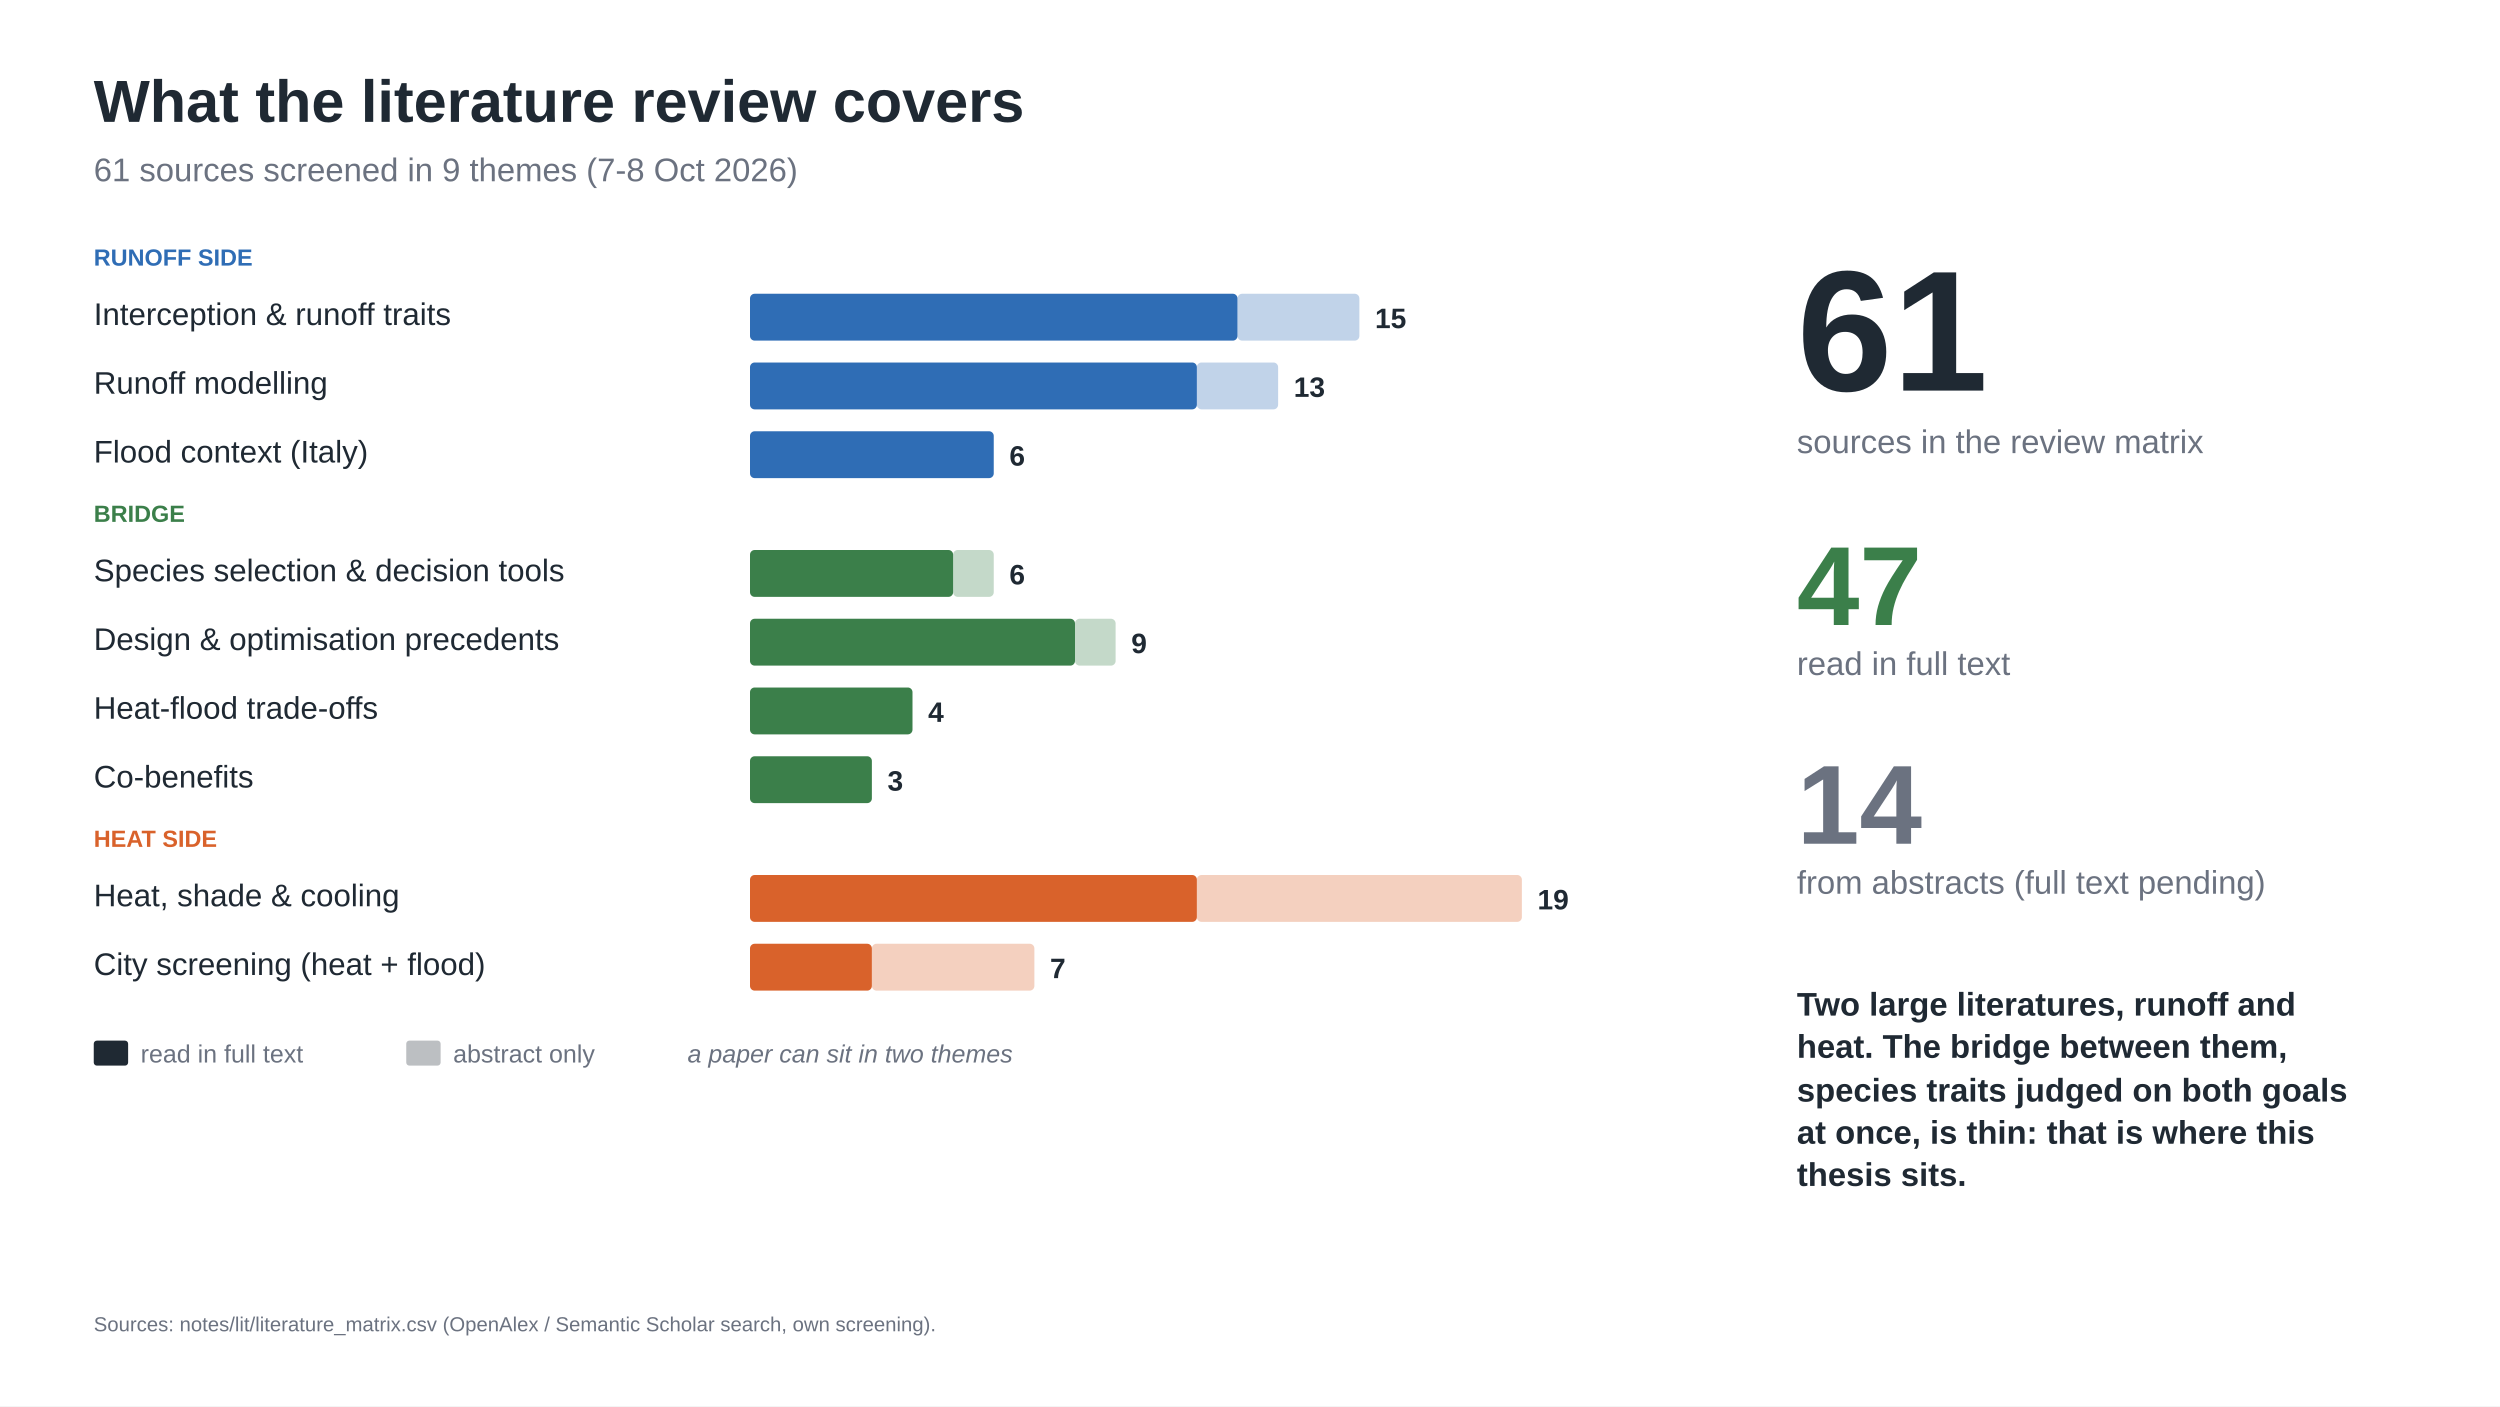
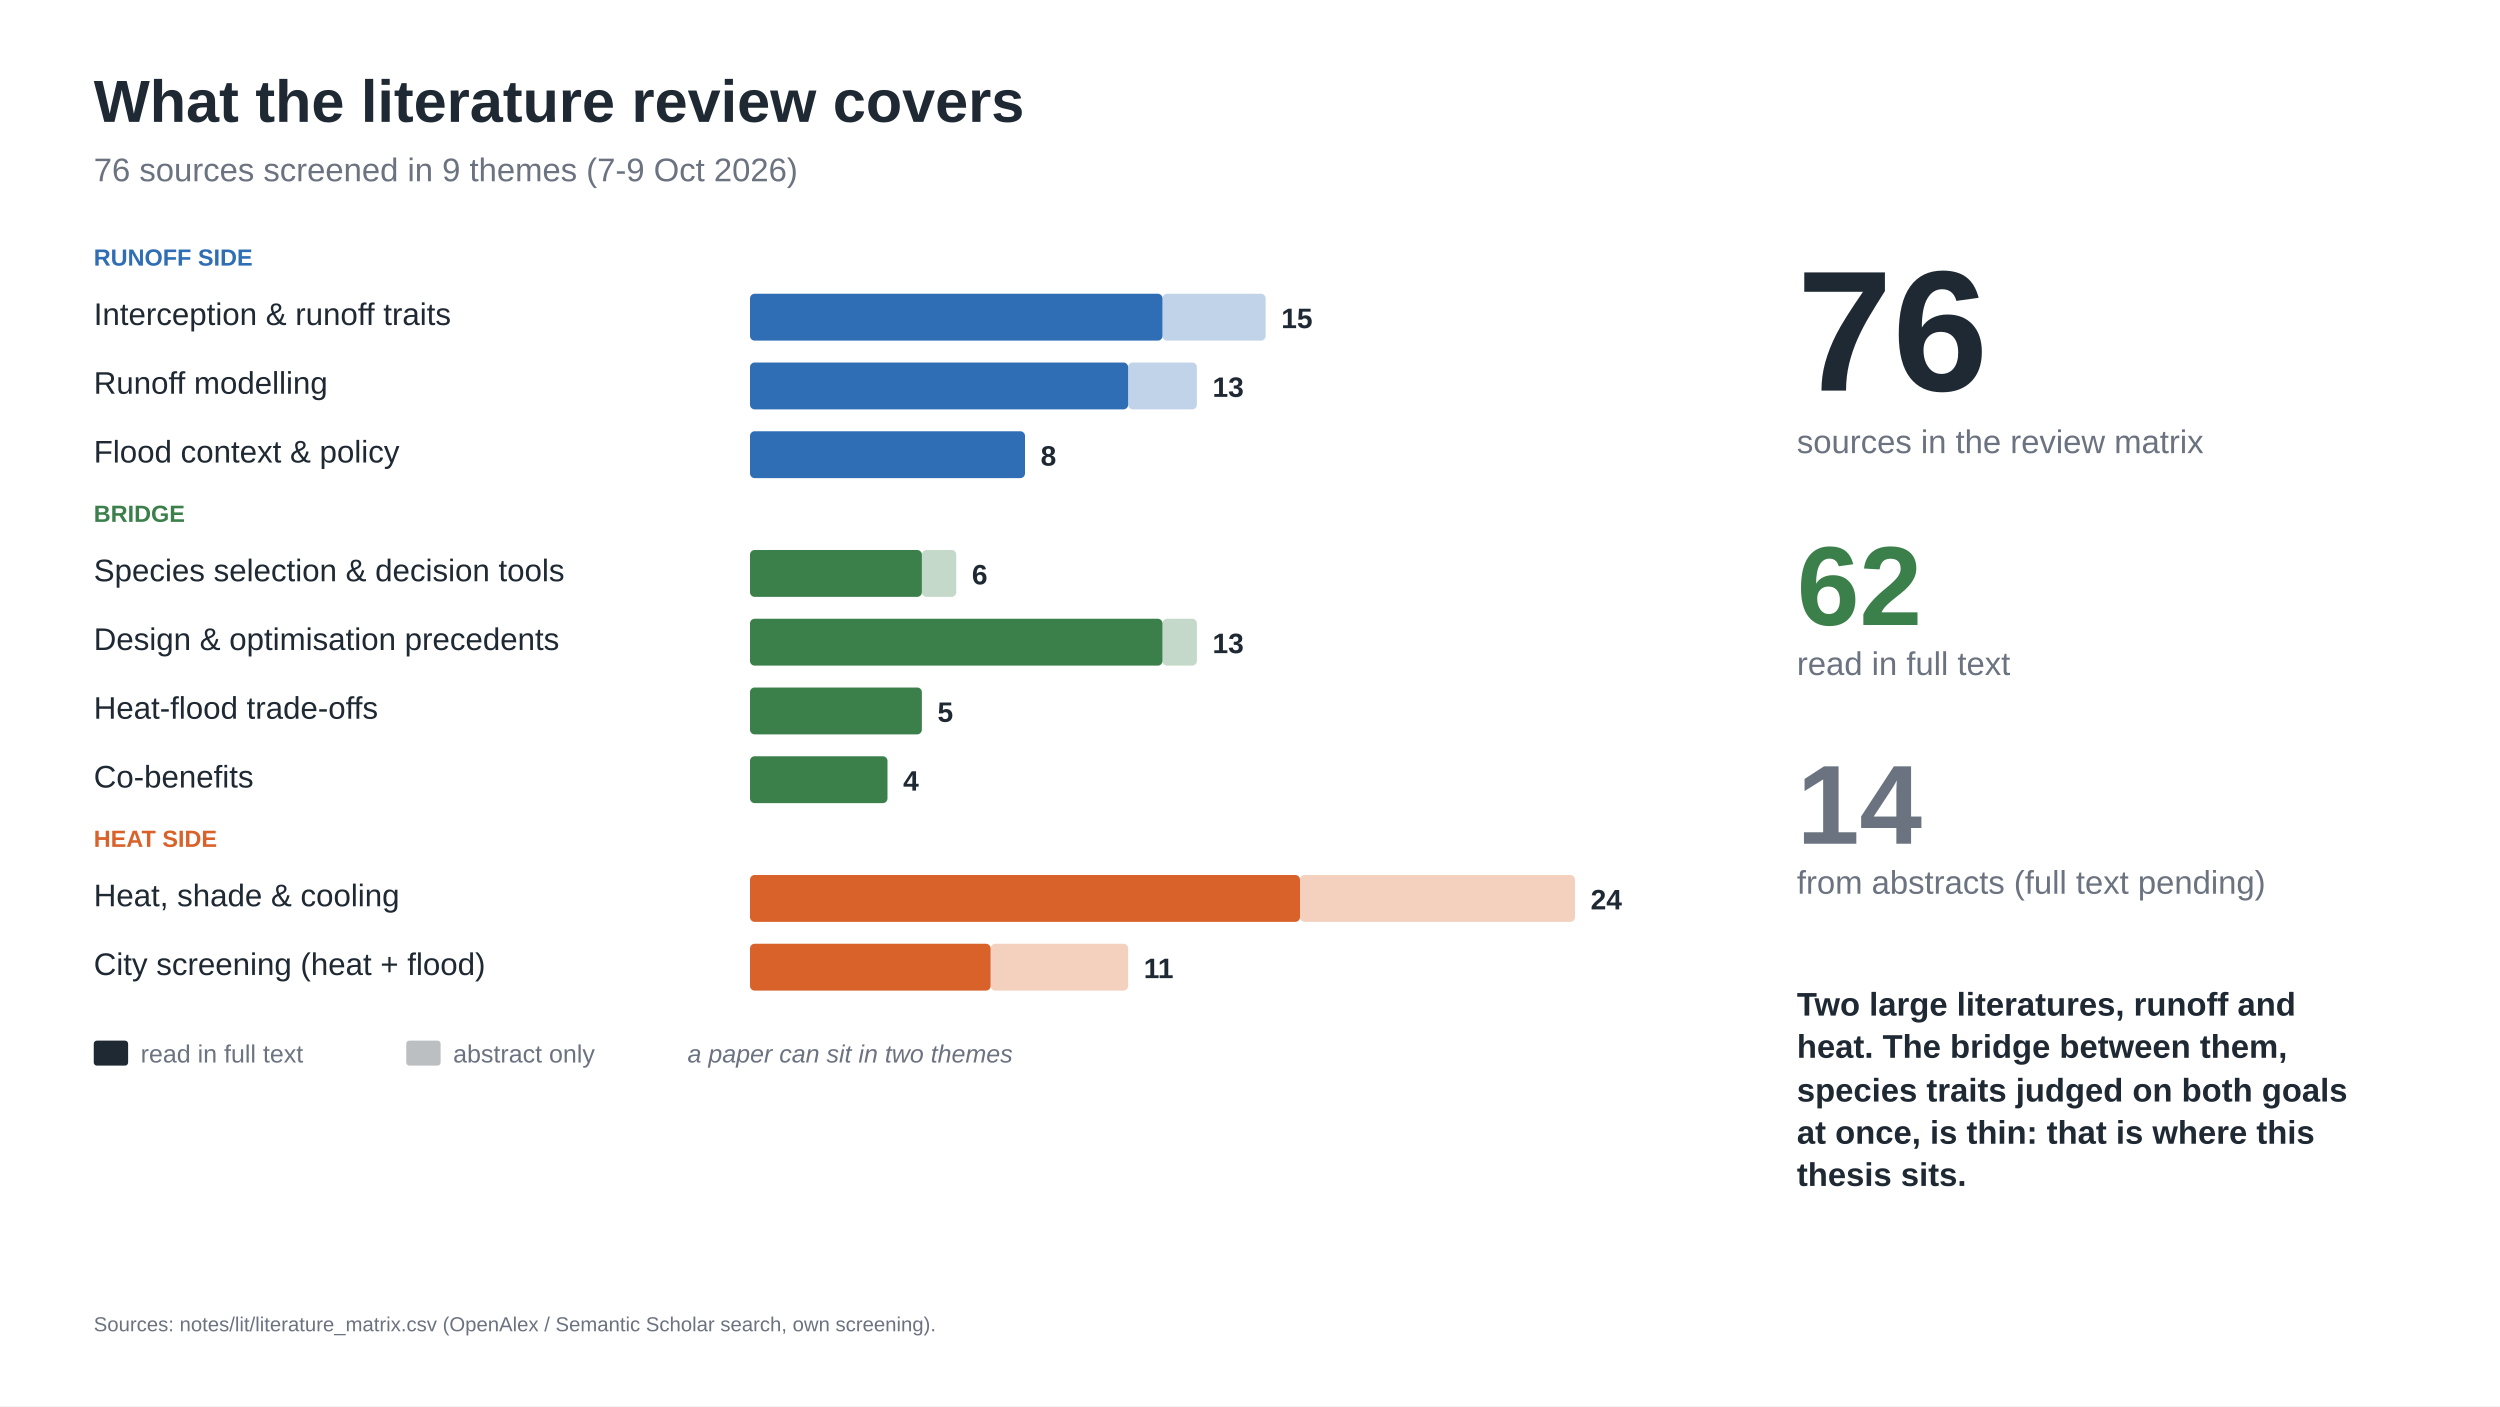
<svg xmlns="http://www.w3.org/2000/svg" width="1600" height="900" viewBox="0 0 1600 900" font-family="Arial, Helvetica, sans-serif">
  <defs>
    <marker id="arr" viewBox="0 0 10 10" refX="9" refY="5" markerWidth="7" markerHeight="7" orient="auto">
      <path d="M0,0 L10,5 L0,10 z" fill="#6B7280" />
    </marker>
  </defs>
  <rect width="1600" height="900" fill="#FFFFFF" />
  <text x="60" y="78" font-size="38" fill="#1F2933" font-weight="bold" text-anchor="start">What the literature review covers</text>
-   <text x="60" y="116" font-size="21" fill="#6B7280" font-weight="normal" text-anchor="start">61 sources screened in 9 themes (7-8 Oct 2026)</text>
+   <text x="60" y="116" font-size="21" fill="#6B7280" font-weight="normal" text-anchor="start">76 sources screened in 9 themes (7-9 Oct 2026)</text>
  <text x="60" y="170" font-size="15" fill="#2F6DB5" font-weight="bold" text-anchor="start">RUNOFF SIDE</text>
  <text x="60" y="208" font-size="20" fill="#1F2933" font-weight="normal" text-anchor="start">Interception &amp; runoff traits</text>
-   <rect x="480" y="188" width="312" height="30" rx="3" fill="#2F6DB5" fill-opacity="1.0" stroke="none" stroke-width="2" />
-   <rect x="792" y="188" width="78" height="30" rx="3" fill="#2F6DB5" fill-opacity="0.3" stroke="none" stroke-width="2" />
-   <text x="880" y="210" font-size="18" fill="#1F2933" font-weight="bold" text-anchor="start">15</text>
+   <rect x="480" y="188" width="264" height="30" rx="3" fill="#2F6DB5" fill-opacity="1.0" stroke="none" stroke-width="2" />
+   <rect x="744" y="188" width="66" height="30" rx="3" fill="#2F6DB5" fill-opacity="0.3" stroke="none" stroke-width="2" />
+   <text x="820" y="210" font-size="18" fill="#1F2933" font-weight="bold" text-anchor="start">15</text>
  <text x="60" y="252" font-size="20" fill="#1F2933" font-weight="normal" text-anchor="start">Runoff modelling</text>
-   <rect x="480" y="232" width="286" height="30" rx="3" fill="#2F6DB5" fill-opacity="1.0" stroke="none" stroke-width="2" />
-   <rect x="766" y="232" width="52" height="30" rx="3" fill="#2F6DB5" fill-opacity="0.3" stroke="none" stroke-width="2" />
-   <text x="828" y="254" font-size="18" fill="#1F2933" font-weight="bold" text-anchor="start">13</text>
-   <text x="60" y="296" font-size="20" fill="#1F2933" font-weight="normal" text-anchor="start">Flood context (Italy)</text>
-   <rect x="480" y="276" width="156" height="30" rx="3" fill="#2F6DB5" fill-opacity="1.0" stroke="none" stroke-width="2" />
-   <rect x="636" y="276" width="0" height="30" rx="3" fill="#2F6DB5" fill-opacity="0.3" stroke="none" stroke-width="2" />
-   <text x="646" y="298" font-size="18" fill="#1F2933" font-weight="bold" text-anchor="start">6</text>
+   <rect x="480" y="232" width="242" height="30" rx="3" fill="#2F6DB5" fill-opacity="1.0" stroke="none" stroke-width="2" />
+   <rect x="722" y="232" width="44" height="30" rx="3" fill="#2F6DB5" fill-opacity="0.3" stroke="none" stroke-width="2" />
+   <text x="776" y="254" font-size="18" fill="#1F2933" font-weight="bold" text-anchor="start">13</text>
+   <text x="60" y="296" font-size="20" fill="#1F2933" font-weight="normal" text-anchor="start">Flood context &amp; policy</text>
+   <rect x="480" y="276" width="176" height="30" rx="3" fill="#2F6DB5" fill-opacity="1.0" stroke="none" stroke-width="2" />
+   <rect x="656" y="276" width="0" height="30" rx="3" fill="#2F6DB5" fill-opacity="0.3" stroke="none" stroke-width="2" />
+   <text x="666" y="298" font-size="18" fill="#1F2933" font-weight="bold" text-anchor="start">8</text>
  <text x="60" y="334" font-size="15" fill="#3B7F4A" font-weight="bold" text-anchor="start">BRIDGE</text>
  <text x="60" y="372" font-size="20" fill="#1F2933" font-weight="normal" text-anchor="start">Species selection &amp; decision tools</text>
-   <rect x="480" y="352" width="130" height="30" rx="3" fill="#3B7F4A" fill-opacity="1.0" stroke="none" stroke-width="2" />
-   <rect x="610" y="352" width="26" height="30" rx="3" fill="#3B7F4A" fill-opacity="0.3" stroke="none" stroke-width="2" />
-   <text x="646" y="374" font-size="18" fill="#1F2933" font-weight="bold" text-anchor="start">6</text>
+   <rect x="480" y="352" width="110" height="30" rx="3" fill="#3B7F4A" fill-opacity="1.0" stroke="none" stroke-width="2" />
+   <rect x="590" y="352" width="22" height="30" rx="3" fill="#3B7F4A" fill-opacity="0.3" stroke="none" stroke-width="2" />
+   <text x="622" y="374" font-size="18" fill="#1F2933" font-weight="bold" text-anchor="start">6</text>
  <text x="60" y="416" font-size="20" fill="#1F2933" font-weight="normal" text-anchor="start">Design &amp; optimisation precedents</text>
-   <rect x="480" y="396" width="208" height="30" rx="3" fill="#3B7F4A" fill-opacity="1.0" stroke="none" stroke-width="2" />
-   <rect x="688" y="396" width="26" height="30" rx="3" fill="#3B7F4A" fill-opacity="0.3" stroke="none" stroke-width="2" />
-   <text x="724" y="418" font-size="18" fill="#1F2933" font-weight="bold" text-anchor="start">9</text>
+   <rect x="480" y="396" width="264" height="30" rx="3" fill="#3B7F4A" fill-opacity="1.0" stroke="none" stroke-width="2" />
+   <rect x="744" y="396" width="22" height="30" rx="3" fill="#3B7F4A" fill-opacity="0.3" stroke="none" stroke-width="2" />
+   <text x="776" y="418" font-size="18" fill="#1F2933" font-weight="bold" text-anchor="start">13</text>
  <text x="60" y="460" font-size="20" fill="#1F2933" font-weight="normal" text-anchor="start">Heat-flood trade-offs</text>
-   <rect x="480" y="440" width="104" height="30" rx="3" fill="#3B7F4A" fill-opacity="1.0" stroke="none" stroke-width="2" />
-   <rect x="584" y="440" width="0" height="30" rx="3" fill="#3B7F4A" fill-opacity="0.3" stroke="none" stroke-width="2" />
-   <text x="594" y="462" font-size="18" fill="#1F2933" font-weight="bold" text-anchor="start">4</text>
+   <rect x="480" y="440" width="110" height="30" rx="3" fill="#3B7F4A" fill-opacity="1.0" stroke="none" stroke-width="2" />
+   <rect x="590" y="440" width="0" height="30" rx="3" fill="#3B7F4A" fill-opacity="0.3" stroke="none" stroke-width="2" />
+   <text x="600" y="462" font-size="18" fill="#1F2933" font-weight="bold" text-anchor="start">5</text>
  <text x="60" y="504" font-size="20" fill="#1F2933" font-weight="normal" text-anchor="start">Co-benefits</text>
-   <rect x="480" y="484" width="78" height="30" rx="3" fill="#3B7F4A" fill-opacity="1.0" stroke="none" stroke-width="2" />
-   <rect x="558" y="484" width="0" height="30" rx="3" fill="#3B7F4A" fill-opacity="0.3" stroke="none" stroke-width="2" />
-   <text x="568" y="506" font-size="18" fill="#1F2933" font-weight="bold" text-anchor="start">3</text>
+   <rect x="480" y="484" width="88" height="30" rx="3" fill="#3B7F4A" fill-opacity="1.0" stroke="none" stroke-width="2" />
+   <rect x="568" y="484" width="0" height="30" rx="3" fill="#3B7F4A" fill-opacity="0.3" stroke="none" stroke-width="2" />
+   <text x="578" y="506" font-size="18" fill="#1F2933" font-weight="bold" text-anchor="start">4</text>
  <text x="60" y="542" font-size="15" fill="#D9622B" font-weight="bold" text-anchor="start">HEAT SIDE</text>
  <text x="60" y="580" font-size="20" fill="#1F2933" font-weight="normal" text-anchor="start">Heat, shade &amp; cooling</text>
-   <rect x="480" y="560" width="286" height="30" rx="3" fill="#D9622B" fill-opacity="1.0" stroke="none" stroke-width="2" />
-   <rect x="766" y="560" width="208" height="30" rx="3" fill="#D9622B" fill-opacity="0.3" stroke="none" stroke-width="2" />
-   <text x="984" y="582" font-size="18" fill="#1F2933" font-weight="bold" text-anchor="start">19</text>
+   <rect x="480" y="560" width="352" height="30" rx="3" fill="#D9622B" fill-opacity="1.0" stroke="none" stroke-width="2" />
+   <rect x="832" y="560" width="176" height="30" rx="3" fill="#D9622B" fill-opacity="0.3" stroke="none" stroke-width="2" />
+   <text x="1018" y="582" font-size="18" fill="#1F2933" font-weight="bold" text-anchor="start">24</text>
  <text x="60" y="624" font-size="20" fill="#1F2933" font-weight="normal" text-anchor="start">City screening (heat + flood)</text>
-   <rect x="480" y="604" width="78" height="30" rx="3" fill="#D9622B" fill-opacity="1.0" stroke="none" stroke-width="2" />
-   <rect x="558" y="604" width="104" height="30" rx="3" fill="#D9622B" fill-opacity="0.3" stroke="none" stroke-width="2" />
-   <text x="672" y="626" font-size="18" fill="#1F2933" font-weight="bold" text-anchor="start">7</text>
+   <rect x="480" y="604" width="154" height="30" rx="3" fill="#D9622B" fill-opacity="1.0" stroke="none" stroke-width="2" />
+   <rect x="634" y="604" width="88" height="30" rx="3" fill="#D9622B" fill-opacity="0.3" stroke="none" stroke-width="2" />
+   <text x="732" y="626" font-size="18" fill="#1F2933" font-weight="bold" text-anchor="start">11</text>
  <rect x="60" y="666" width="22" height="16" rx="2" fill="#1F2933" fill-opacity="1.0" stroke="none" stroke-width="2" />
  <text x="90" y="680" font-size="16" fill="#6B7280" font-weight="normal" text-anchor="start">read in full text</text>
  <rect x="260" y="666" width="22" height="16" rx="2" fill="#1F2933" fill-opacity="0.3" stroke="none" stroke-width="2" />
  <text x="290" y="680" font-size="16" fill="#6B7280" font-weight="normal" text-anchor="start">abstract only</text>
  <text x="440" y="680" font-size="16" fill="#6B7280" font-weight="normal" text-anchor="start" font-style="italic">a paper can sit in two themes</text>
-   <text x="1150" y="250" font-size="110" fill="#1F2933" font-weight="bold" text-anchor="start">61</text>
+   <text x="1150" y="250" font-size="110" fill="#1F2933" font-weight="bold" text-anchor="start">76</text>
  <text x="1150" y="290" font-size="21" fill="#6B7280" font-weight="normal" text-anchor="start">sources in the review matrix</text>
-   <text x="1150" y="400" font-size="72" fill="#3B7F4A" font-weight="bold" text-anchor="start">47</text>
+   <text x="1150" y="400" font-size="72" fill="#3B7F4A" font-weight="bold" text-anchor="start">62</text>
  <text x="1150" y="432" font-size="21" fill="#6B7280" font-weight="normal" text-anchor="start">read in full text</text>
  <text x="1150" y="540" font-size="72" fill="#6B7280" font-weight="bold" text-anchor="start">14</text>
  <text x="1150" y="572" font-size="21" fill="#6B7280" font-weight="normal" text-anchor="start">from abstracts (full text pending)</text>
  <text x="1150" y="650" font-size="21" fill="#1F2933" font-weight="bold" text-anchor="start">Two large literatures, runoff and</text>
  <text x="1150" y="677" font-size="21" fill="#1F2933" font-weight="bold" text-anchor="start">heat. The bridge between them,</text>
  <text x="1150" y="705" font-size="21" fill="#1F2933" font-weight="bold" text-anchor="start">species traits judged on both goals</text>
  <text x="1150" y="732" font-size="21" fill="#1F2933" font-weight="bold" text-anchor="start">at once, is thin: that is where this</text>
  <text x="1150" y="759" font-size="21" fill="#1F2933" font-weight="bold" text-anchor="start">thesis sits.</text>
  <text x="60" y="852" font-size="13" fill="#6B7280" font-weight="normal" text-anchor="start">Sources: notes/lit/literature_matrix.csv (OpenAlex / Semantic Scholar search, own screening).</text>
</svg>
